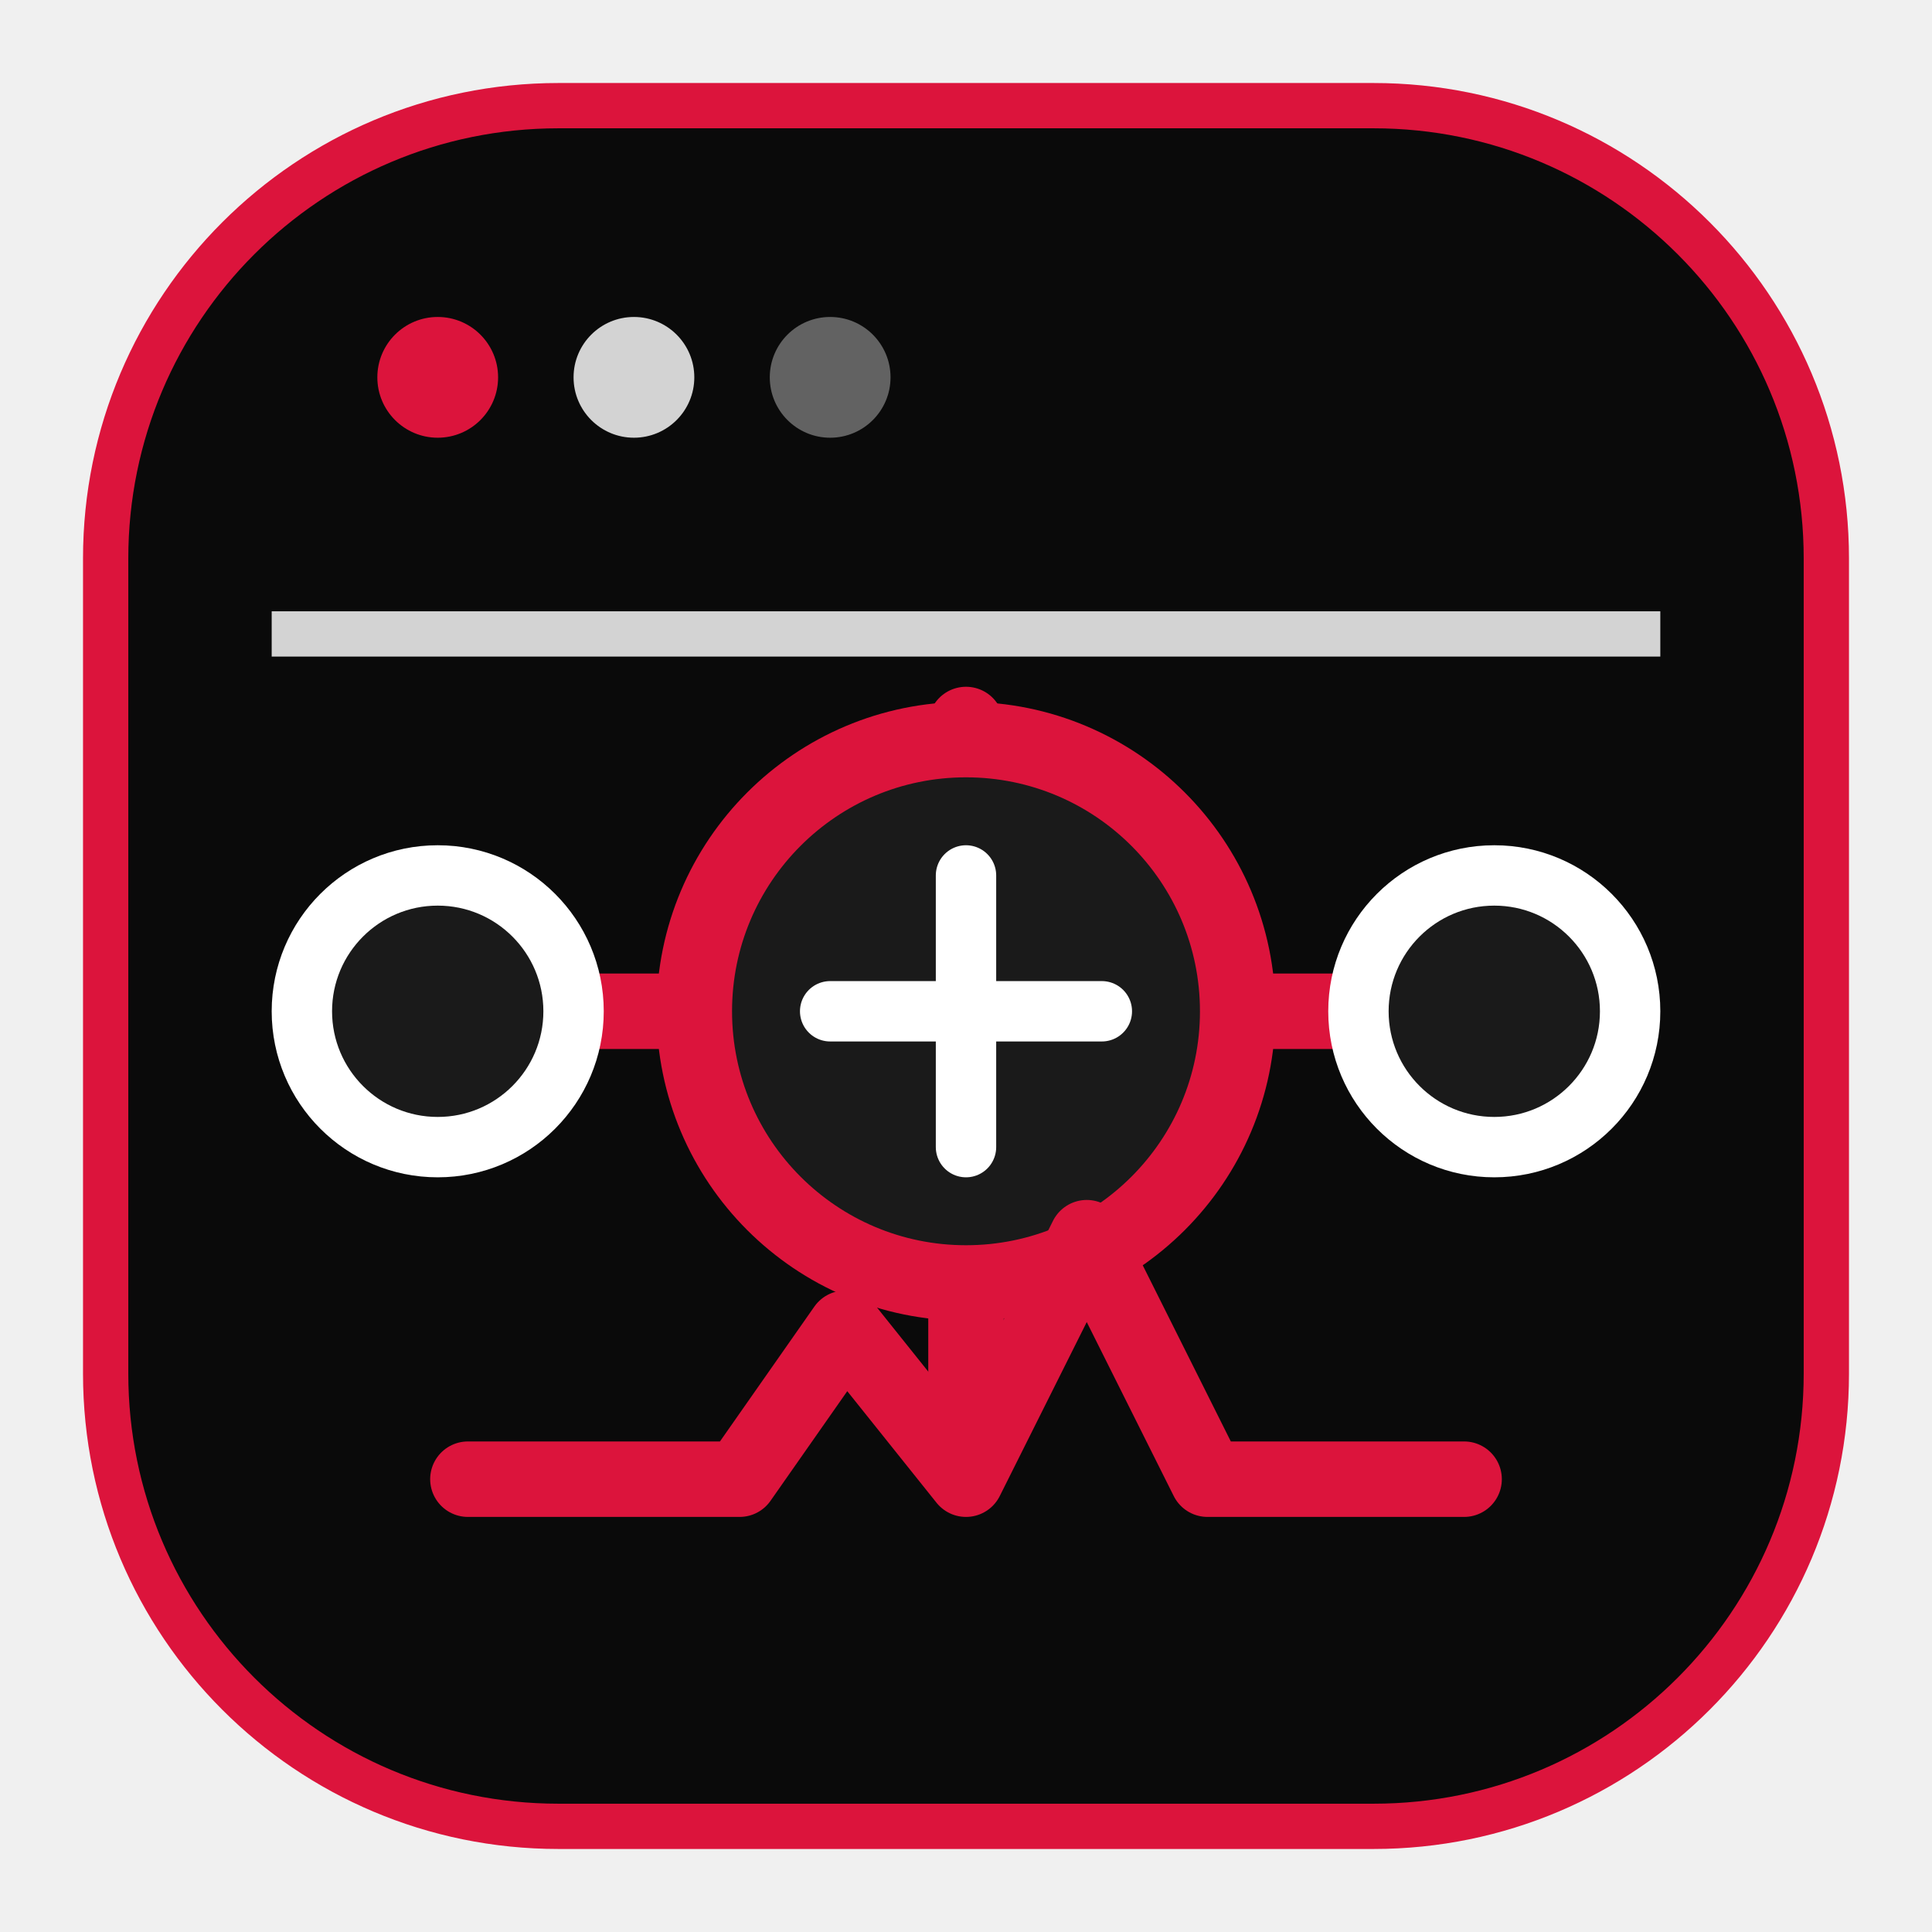
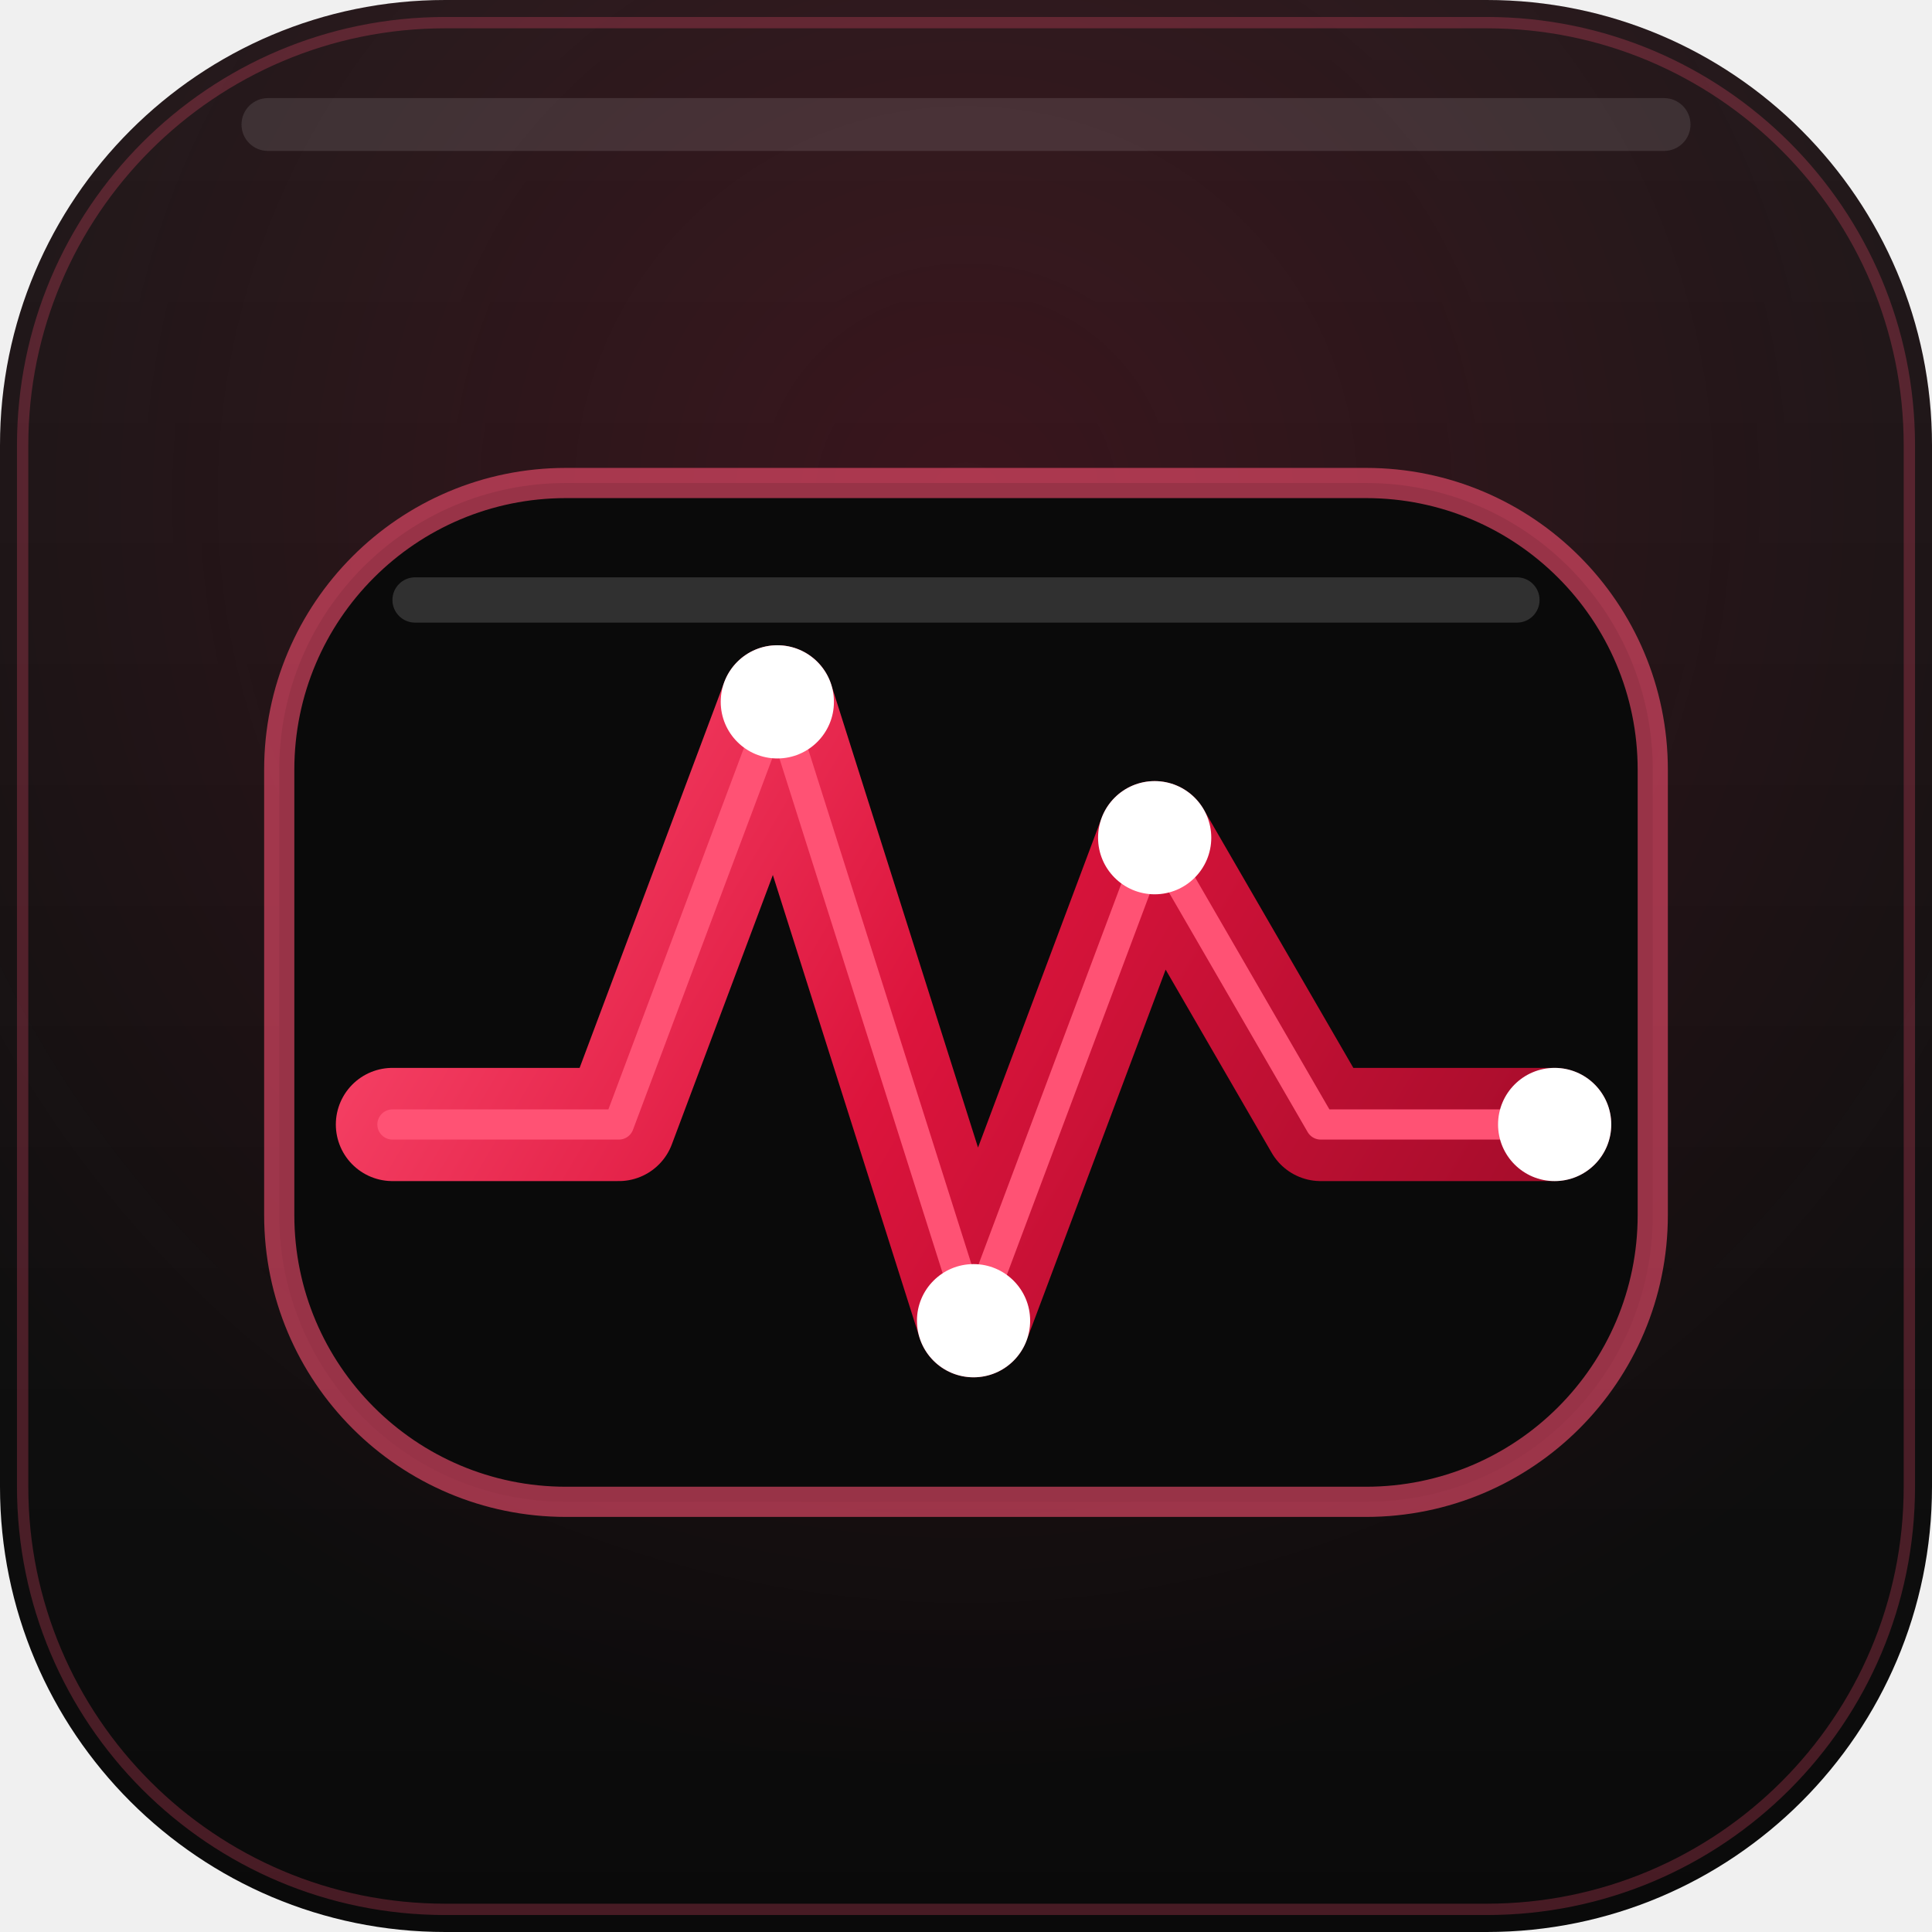
- <svg xmlns="http://www.w3.org/2000/svg" width="128" height="128" viewBox="0 0 128 128" role="img" aria-labelledby="title desc">
-   <rect x="7" y="7" width="114" height="114" rx="30" fill="#0A0A0A" stroke="#DC143C" stroke-width="3" />
-   <path d="M18 42h92" fill="none" stroke="#FFFFFF" stroke-opacity=".82" stroke-width="3" />
-   <circle cx="29" cy="25" r="4" fill="#DC143C" />
-   <circle cx="42" cy="25" r="4" fill="#FFFFFF" fill-opacity=".82" />
-   <circle cx="55" cy="25" r="4" fill="#FFFFFF" fill-opacity=".36" />
-   <path d="M34 67h17M77 67h17M64 48v12M64 82v12" fill="none" stroke="#DC143C" stroke-linecap="round" stroke-width="5" />
-   <circle cx="29" cy="67" r="9" fill="#1A1A1A" stroke="#FFFFFF" stroke-width="4" />
-   <circle cx="99" cy="67" r="9" fill="#1A1A1A" stroke="#FFFFFF" stroke-width="4" />
-   <circle cx="64" cy="67" r="18" fill="#1A1A1A" stroke="#DC143C" stroke-width="5" />
-   <path d="M55 67h18M64 58v18" fill="none" stroke="#FFFFFF" stroke-linecap="round" stroke-width="4" />
-   <path d="M31 98h18l7-10 8 10 8-16 8 16h17" fill="none" stroke="#DC143C" stroke-linecap="round" stroke-linejoin="round" stroke-width="5" />
+ <svg xmlns="http://www.w3.org/2000/svg" width="512" height="512" viewBox="0 0 512 512" role="img" aria-labelledby="title desc">
+   <defs>
+     <linearGradient id="background" x1="0" y1="0" x2="0" y2="512" gradientUnits="userSpaceOnUse">
+       <stop stop-color="#1A1A1A" />
+       <stop offset="1" stop-color="#0A0A0A" />
+     </linearGradient>
+     <radialGradient id="glow" cx="256" cy="132" r="340" gradientUnits="userSpaceOnUse">
+       <stop stop-color="#DC143C" stop-opacity=".18" />
+       <stop offset="1" stop-color="#DC143C" stop-opacity="0" />
+     </radialGradient>
+     <linearGradient id="signal" x1="94" y1="168" x2="418" y2="360" gradientUnits="userSpaceOnUse">
+       <stop stop-color="#ff5274" />
+       <stop offset=".48" stop-color="#DC143C" />
+       <stop offset="1" stop-color="#9c0b28" />
+     </linearGradient>
+   </defs>
+   <rect width="512" height="512" rx="118" fill="url(#background)" />
+   <rect width="512" height="512" rx="118" fill="url(#glow)" />
+   <rect x="6" y="6" width="500" height="500" rx="112" fill="none" stroke="#ff5274" stroke-opacity=".25" stroke-width="3" />
+   <rect x="64" y="26" width="384" height="14" rx="7" fill="#FFFFFF" fill-opacity=".11" />
+   <rect x="74" y="128" width="364" height="270" rx="76" fill="#0A0A0A" stroke="#ff5274" stroke-opacity=".58" stroke-width="8" />
+   <rect x="104" y="153" width="304" height="12" rx="6" fill="#FFFFFF" fill-opacity=".16" />
+   <path d="M104 298h60l42-112 52 164 48-128 44 76h62" fill="none" stroke="url(#signal)" stroke-linecap="round" stroke-linejoin="round" stroke-width="30" />
+   <path d="M104 298h60l42-112 52 164 48-128 44 76h62" fill="none" stroke="#ff5274" stroke-linecap="round" stroke-linejoin="round" stroke-width="8" />
+   <circle cx="206" cy="186" r="15" fill="#FFFFFF" />
+   <circle cx="258" cy="350" r="15" fill="#FFFFFF" />
+   <circle cx="306" cy="222" r="15" fill="#FFFFFF" />
+   <circle cx="412" cy="298" r="15" fill="#FFFFFF" />
</svg>
